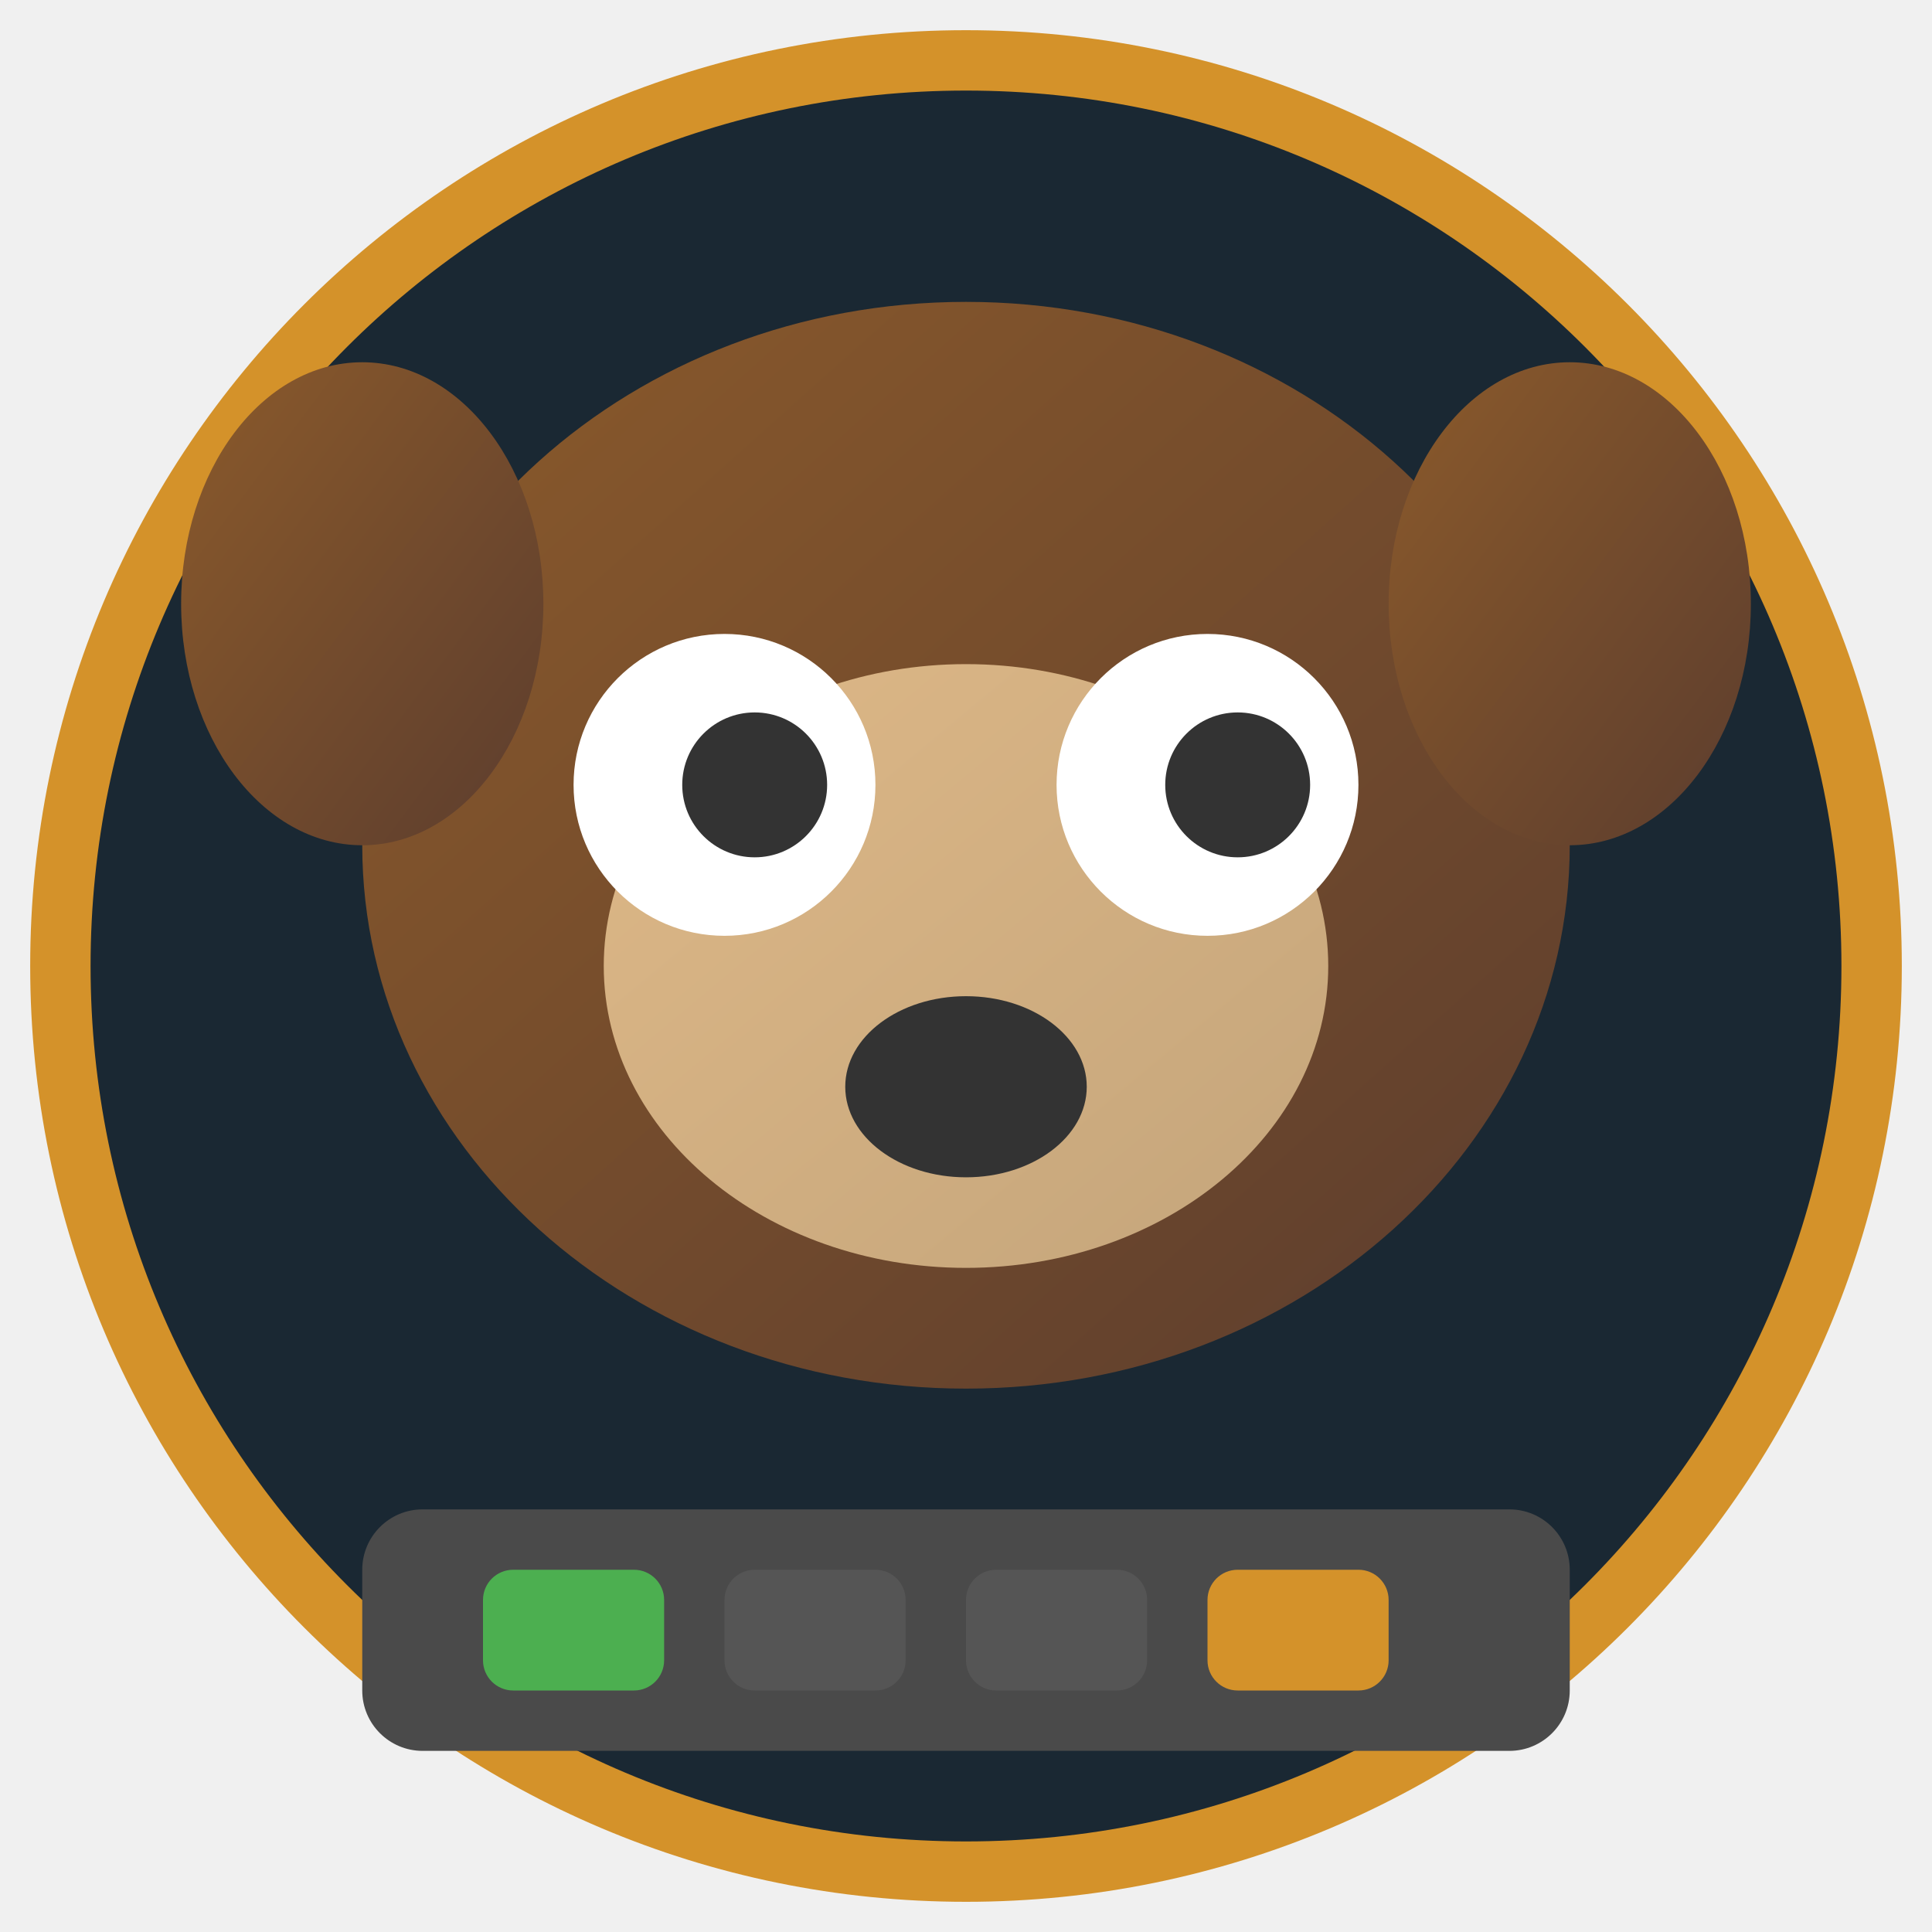
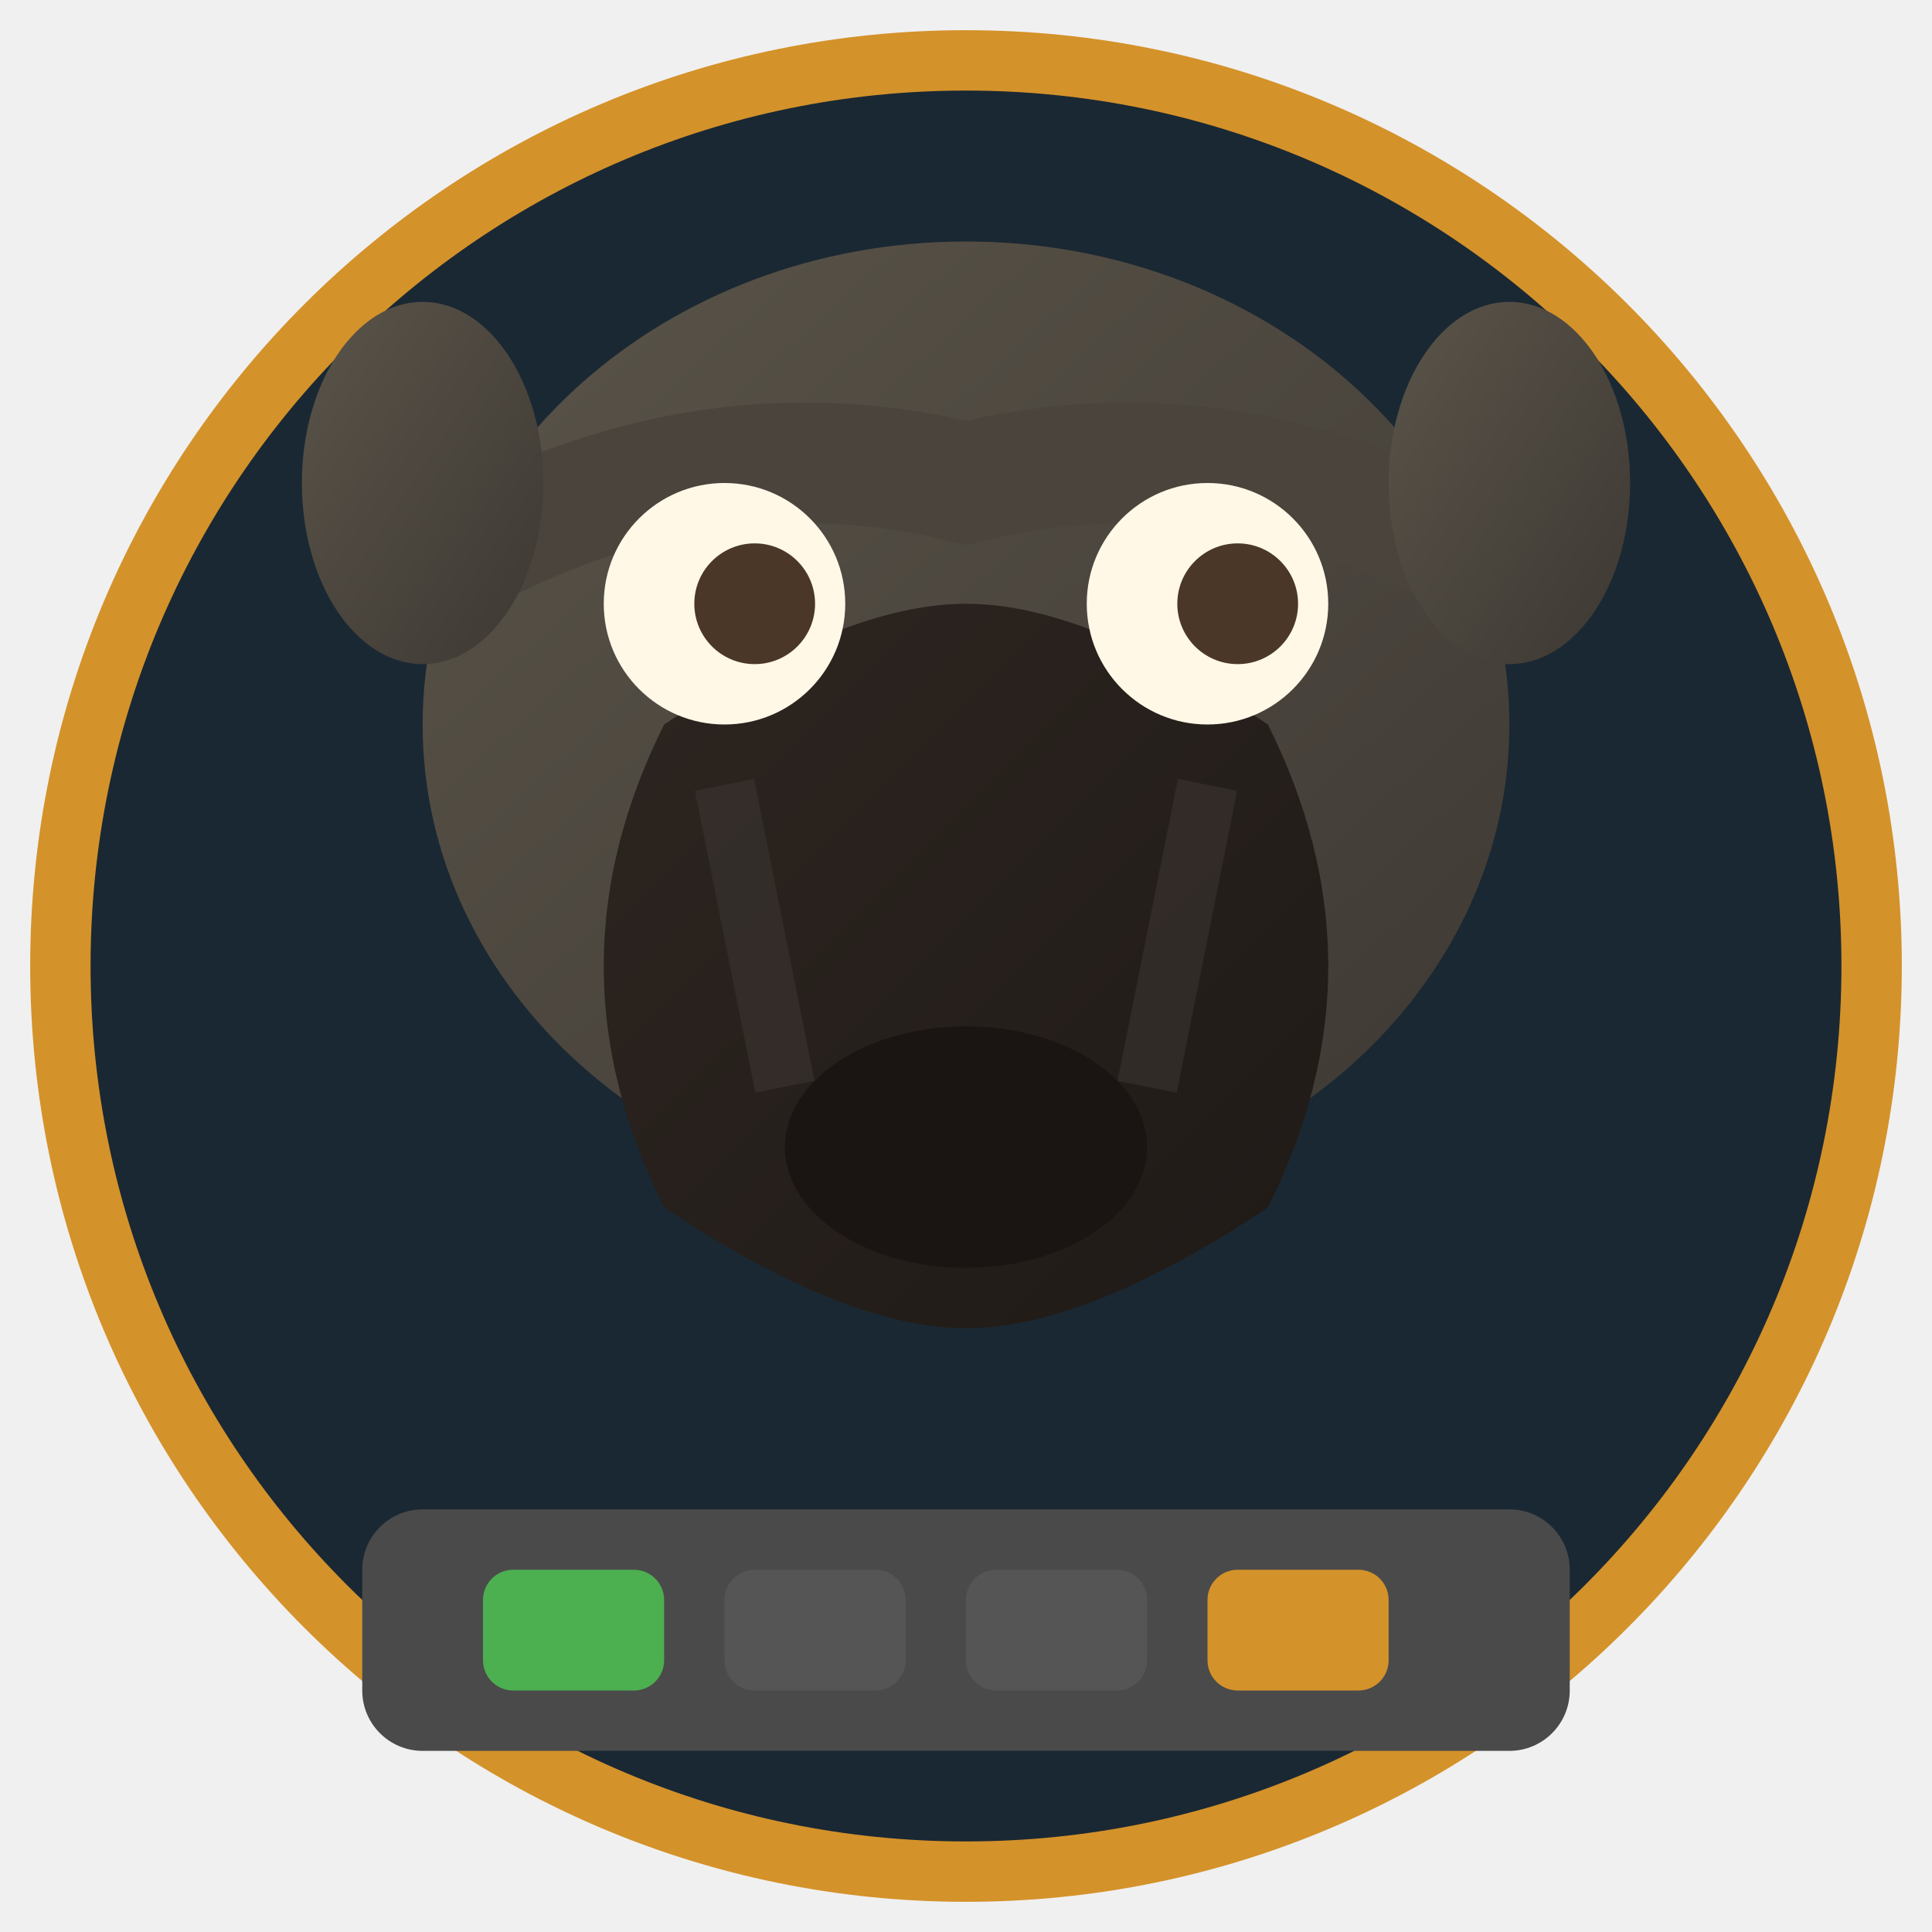
<svg xmlns="http://www.w3.org/2000/svg" viewBox="0 0 32 32">
  <defs>
-     <linearGradient id="fur" x1="0%" y1="0%" x2="100%" y2="100%">
-       <stop offset="0%" style="stop-color:#8B5A2B" />
-       <stop offset="100%" style="stop-color:#5C3D2E" />
+     <linearGradient id="chacmaFur" x1="0%" y1="0%" x2="100%" y2="100%">
+       <stop offset="0%" style="stop-color:#5A5449" />
+       <stop offset="100%" style="stop-color:#3D3833" />
    </linearGradient>
-     <linearGradient id="face" x1="0%" y1="0%" x2="100%" y2="100%">
-       <stop offset="0%" style="stop-color:#DEB887" />
-       <stop offset="100%" style="stop-color:#C4A57B" />
+     <linearGradient id="chacmaFace" x1="0%" y1="0%" x2="100%" y2="100%">
+       <stop offset="0%" style="stop-color:#2D2520" />
+       <stop offset="100%" style="stop-color:#1F1A17" />
    </linearGradient>
  </defs>
  <circle cx="16" cy="16" r="15" fill="#1a2833" stroke="#D4922A" stroke-width="1" />
-   <ellipse cx="16" cy="14" rx="10" ry="9" fill="url(#fur)" />
-   <ellipse cx="16" cy="16" rx="6" ry="5" fill="url(#face)" />
-   <ellipse cx="16" cy="18" rx="2" ry="1.5" fill="#333" />
-   <circle cx="12" cy="13" r="2.5" fill="white" />
-   <circle cx="20" cy="13" r="2.5" fill="white" />
-   <circle cx="12.5" cy="13" r="1.2" fill="#333" />
-   <circle cx="20.5" cy="13" r="1.2" fill="#333" />
-   <ellipse cx="6" cy="10" rx="3" ry="4" fill="url(#fur)" />
-   <ellipse cx="26" cy="10" rx="3" ry="4" fill="url(#fur)" />
+   <ellipse cx="16" cy="12" rx="9" ry="8" fill="url(#chacmaFur)" />
+   <path d="M8 9 Q12 7, 16 8 Q20 7, 24 9" fill="none" stroke="#4A443D" stroke-width="2" />
+   <path d="M11 12 Q9 16, 11 20 Q14 22, 16 22 Q18 22, 21 20 Q23 16, 21 12 Q18 10, 16 10 Q14 10, 11 12" fill="url(#chacmaFace)" />
+   <path d="M12 13 L13 18" fill="none" stroke="#3A3430" stroke-width="1" opacity="0.6" />
+   <path d="M20 13 L19 18" fill="none" stroke="#3A3430" stroke-width="1" opacity="0.6" />
+   <ellipse cx="16" cy="19" rx="3" ry="2" fill="#1A1512" />
+   <circle cx="12" cy="10" r="2" fill="#FFF8E7" />
+   <circle cx="20" cy="10" r="2" fill="#FFF8E7" />
+   <circle cx="12.5" cy="10" r="1" fill="#4A3728" />
+   <circle cx="20.5" cy="10" r="1" fill="#4A3728" />
+   <ellipse cx="7" cy="8" rx="2" ry="3" fill="url(#chacmaFur)" />
+   <ellipse cx="25" cy="8" rx="2" ry="3" fill="url(#chacmaFur)" />
  <rect x="6" y="25" width="20" height="4" rx="1" fill="#4A4A4A" />
  <rect x="8" y="26" width="3" height="2" rx="0.5" fill="#4CAF50" />
  <rect x="12" y="26" width="3" height="2" rx="0.5" fill="#555" />
  <rect x="16" y="26" width="3" height="2" rx="0.5" fill="#555" />
  <rect x="20" y="26" width="3" height="2" rx="0.5" fill="#D4922A" />
</svg>
